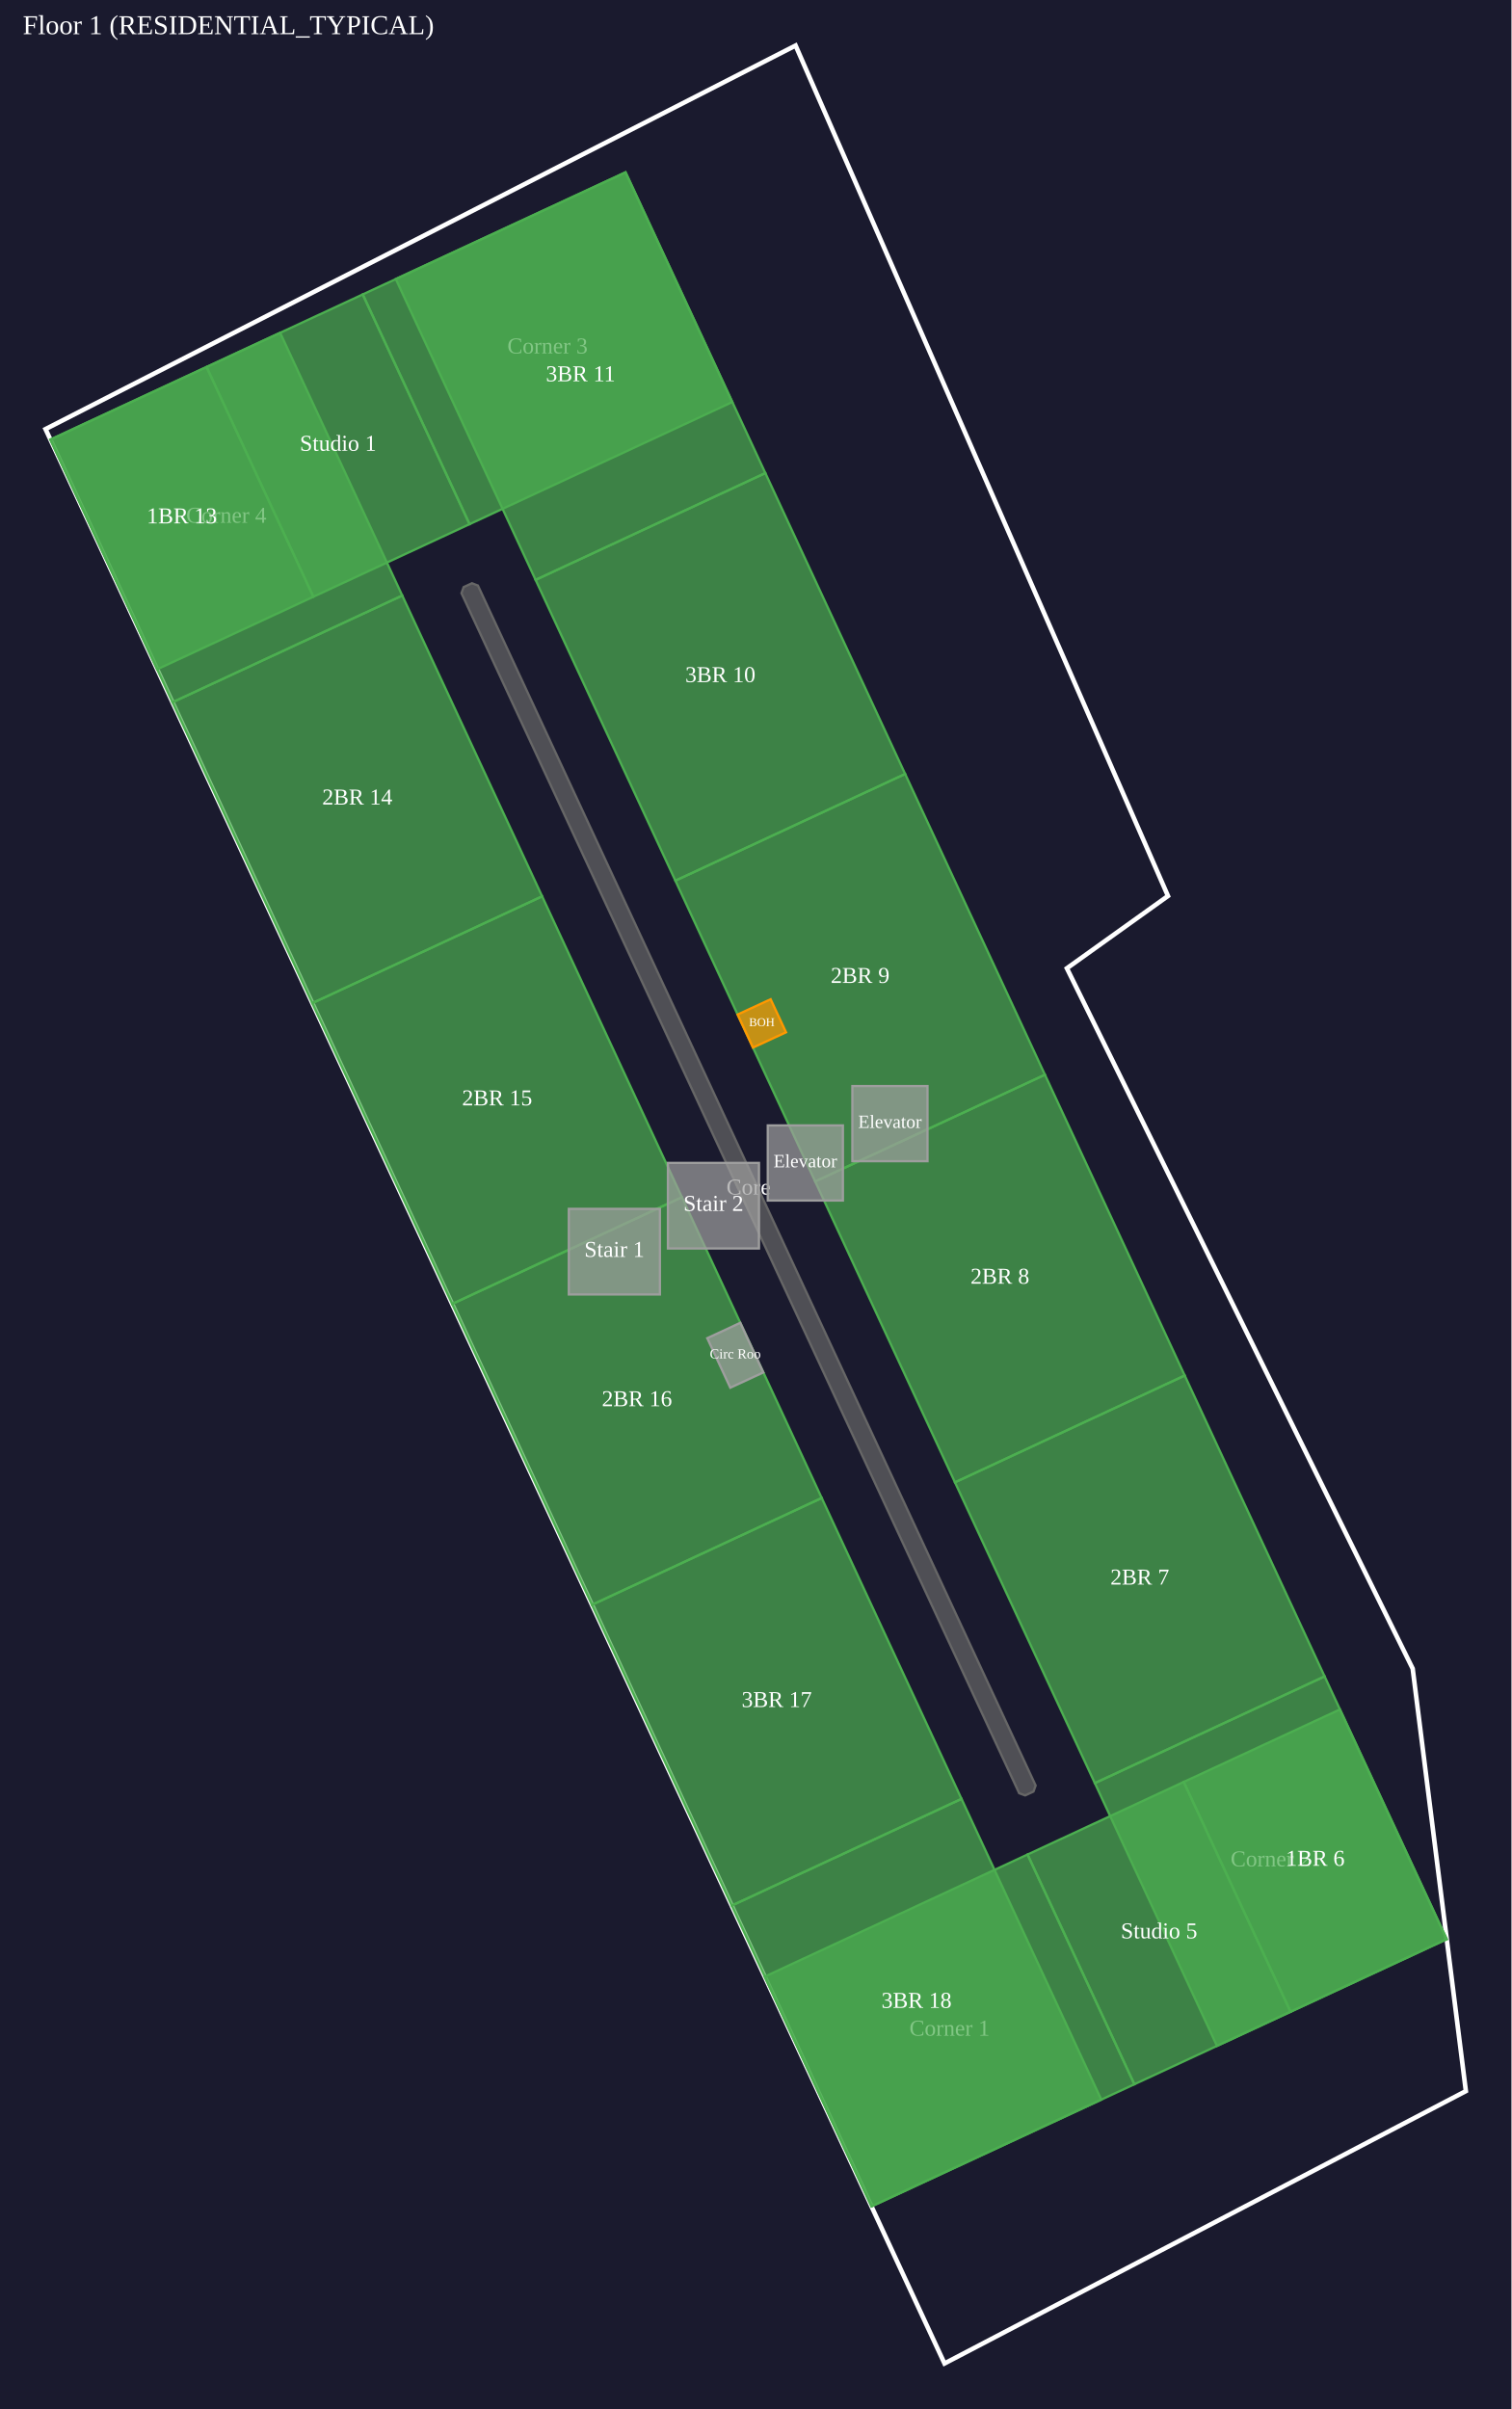
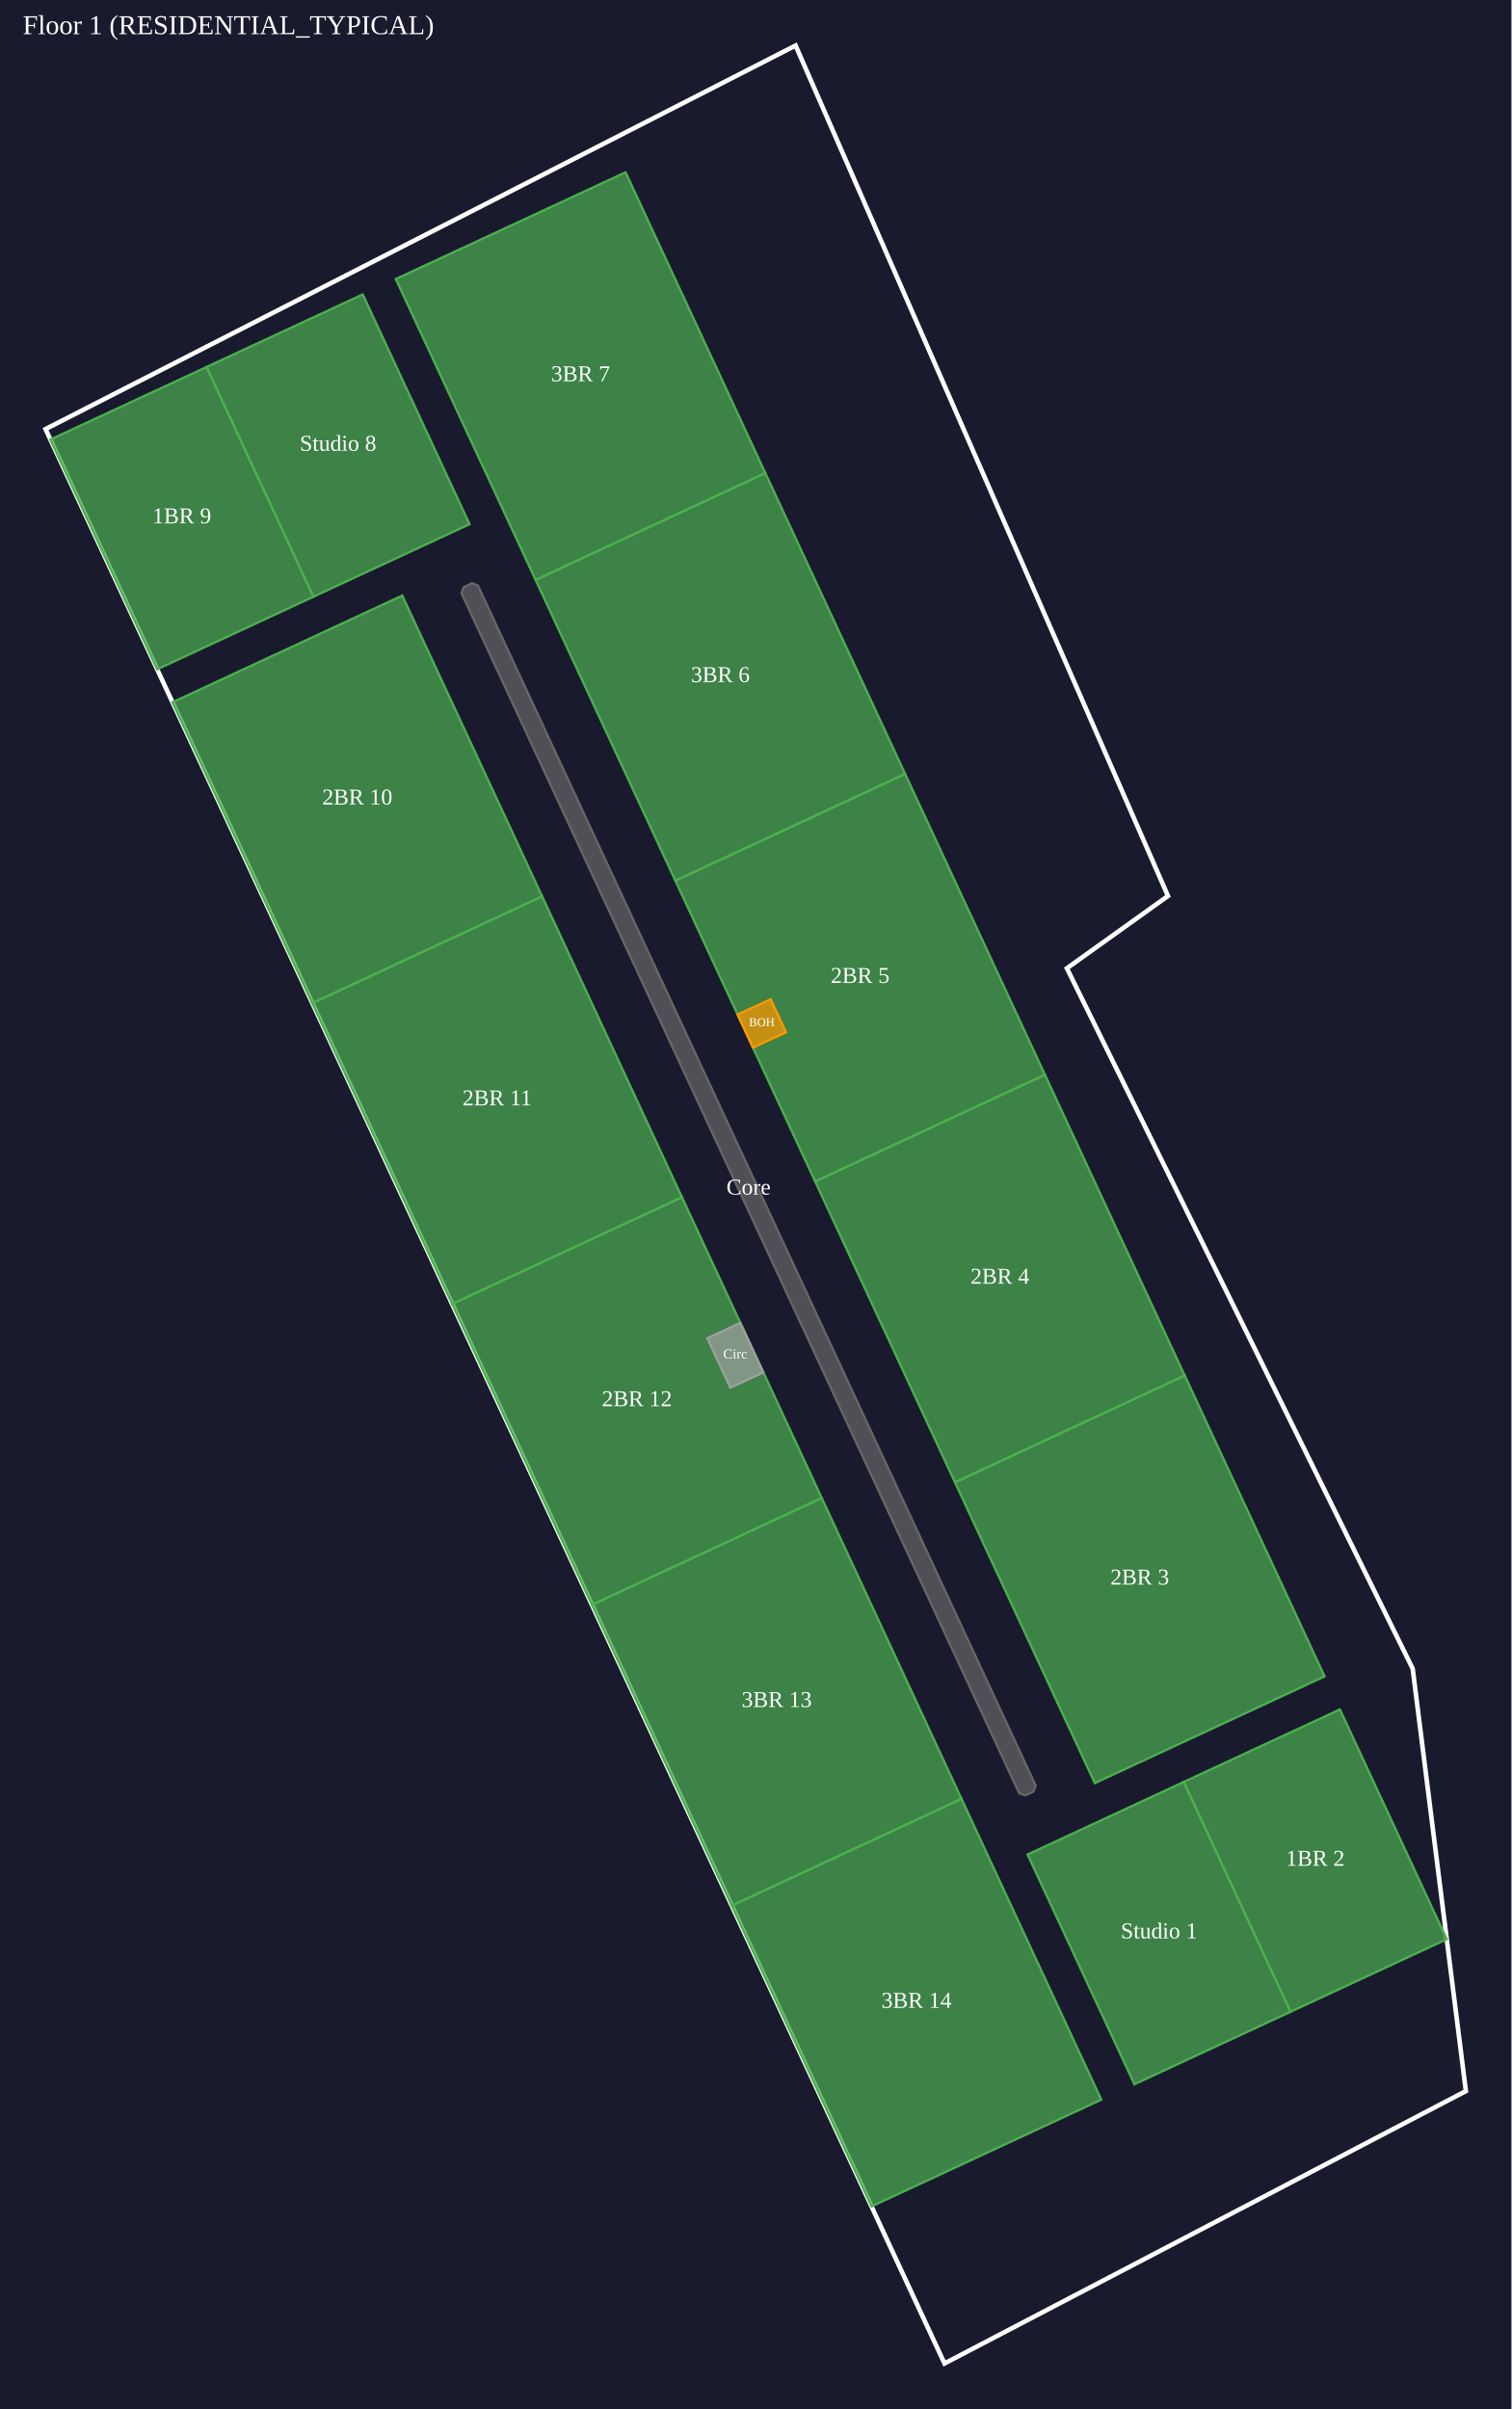
<svg xmlns="http://www.w3.org/2000/svg" width="663.84" height="1058.16" viewBox="0 0 663.84 1058.16">
  <rect width="100%" height="100%" fill="#1a1a2e" />
  <path d="M 414.84 1038.16 L 643.84 918.52 L 620.48 732.96 L 468.6 425.32 L 513 393.56 L 349.44 20 L 20 188.48 Z" fill="none" stroke="#fff" stroke-width="2" />
-   <polygon points="382.8,969.16 498.24,915.52 451.32,814.6 335.88,868.24" fill="#4CAF50" fill-opacity="0.7" stroke="#4CAF50" stroke-width="1" />
-   <text x="417.06" y="891.88" font-size="10" fill="white" text-anchor="middle" dominant-baseline="middle">Corner 1</text>
-   <polygon points="635.44,851.8 581.8,736.36 480.88,783.24 534.52,898.68" fill="#4CAF50" fill-opacity="0.7" stroke="#4CAF50" stroke-width="1" />
-   <text x="558.16" y="817.52" font-size="10" fill="white" text-anchor="middle" dominant-baseline="middle">Corner 2</text>
-   <polygon points="274.76,75.68 159.32,129.32 206.24,230.24 321.64,176.6" fill="#4CAF50" fill-opacity="0.7" stroke="#4CAF50" stroke-width="1" />
-   <text x="240.49" y="152.96" font-size="10" fill="white" text-anchor="middle" dominant-baseline="middle">Corner 3</text>
-   <polygon points="22.12,193.08 75.76,308.48 176.68,261.6 123.04,146.16" fill="#4CAF50" fill-opacity="0.7" stroke="#4CAF50" stroke-width="1" />
-   <text x="99.4" y="227.33" font-size="10" fill="white" text-anchor="middle" dominant-baseline="middle">Corner 4</text>
  <polygon points="498.24,915.52 566.84,883.68 519.92,782.72 451.32,814.6" fill="#4CAF50" fill-opacity="0.7" stroke="#4CAF50" stroke-width="1" />
-   <text x="509.08" y="849.13" font-size="10" fill="white" text-anchor="middle" dominant-baseline="middle">Studio 5</text>
+   <text x="509.08" y="849.13" font-size="10" fill="white" text-anchor="middle" dominant-baseline="middle">Studio 1</text>
  <polygon points="566.84,883.68 635.44,851.8 588.52,750.88 519.92,782.72" fill="#4CAF50" fill-opacity="0.7" stroke="#4CAF50" stroke-width="1" />
-   <text x="577.68" y="817.27" font-size="10" fill="white" text-anchor="middle" dominant-baseline="middle">1BR 6</text>
+   <text x="577.68" y="817.27" font-size="10" fill="white" text-anchor="middle" dominant-baseline="middle">1BR 2</text>
  <polygon points="581.8,736.36 520.36,604.2 419.44,651.12 480.88,783.24" fill="#4CAF50" fill-opacity="0.7" stroke="#4CAF50" stroke-width="1" />
-   <text x="500.62" y="693.73" font-size="10" fill="white" text-anchor="middle" dominant-baseline="middle">2BR 7</text>
+   <text x="500.62" y="693.73" font-size="10" fill="white" text-anchor="middle" dominant-baseline="middle">2BR 3</text>
  <polygon points="520.36,604.2 458.96,472.08 358.04,518.96 419.44,651.12" fill="#4CAF50" fill-opacity="0.7" stroke="#4CAF50" stroke-width="1" />
-   <text x="439.2" y="561.59" font-size="10" fill="white" text-anchor="middle" dominant-baseline="middle">2BR 8</text>
+   <text x="439.2" y="561.59" font-size="10" fill="white" text-anchor="middle" dominant-baseline="middle">2BR 4</text>
  <polygon points="458.96,472.08 397.56,339.96 296.64,386.84 358.04,518.96" fill="#4CAF50" fill-opacity="0.7" stroke="#4CAF50" stroke-width="1" />
-   <text x="377.8" y="429.46" font-size="10" fill="white" text-anchor="middle" dominant-baseline="middle">2BR 9</text>
+   <text x="377.8" y="429.46" font-size="10" fill="white" text-anchor="middle" dominant-baseline="middle">2BR 5</text>
  <polygon points="397.56,339.96 336.16,207.8 235.24,254.72 296.64,386.84" fill="#4CAF50" fill-opacity="0.7" stroke="#4CAF50" stroke-width="1" />
-   <text x="316.4" y="297.33" font-size="10" fill="white" text-anchor="middle" dominant-baseline="middle">3BR 10</text>
+   <text x="316.4" y="297.33" font-size="10" fill="white" text-anchor="middle" dominant-baseline="middle">3BR 6</text>
  <polygon points="336.16,207.8 274.76,75.68 173.84,122.56 235.24,254.72" fill="#4CAF50" fill-opacity="0.7" stroke="#4CAF50" stroke-width="1" />
-   <text x="255" y="165.19" font-size="10" fill="white" text-anchor="middle" dominant-baseline="middle">3BR 11</text>
+   <text x="255" y="165.19" font-size="10" fill="white" text-anchor="middle" dominant-baseline="middle">3BR 7</text>
  <polygon points="159.32,129.32 90.72,161.2 137.64,262.12 206.24,230.24" fill="#4CAF50" fill-opacity="0.7" stroke="#4CAF50" stroke-width="1" />
-   <text x="148.48" y="195.72" font-size="10" fill="white" text-anchor="middle" dominant-baseline="middle">Studio 1</text>
+   <text x="148.48" y="195.72" font-size="10" fill="white" text-anchor="middle" dominant-baseline="middle">Studio 8</text>
  <polygon points="90.72,161.2 22.12,193.08 69.04,294 137.64,262.12" fill="#4CAF50" fill-opacity="0.7" stroke="#4CAF50" stroke-width="1" />
-   <text x="79.88" y="227.6" font-size="10" fill="white" text-anchor="middle" dominant-baseline="middle">1BR 13</text>
+   <text x="79.88" y="227.6" font-size="10" fill="white" text-anchor="middle" dominant-baseline="middle">1BR 9</text>
  <polygon points="75.76,308.48 137.16,440.64 238.12,393.72 176.68,261.6" fill="#4CAF50" fill-opacity="0.7" stroke="#4CAF50" stroke-width="1" />
-   <text x="156.93" y="351.11" font-size="10" fill="white" text-anchor="middle" dominant-baseline="middle">2BR 14</text>
+   <text x="156.93" y="351.11" font-size="10" fill="white" text-anchor="middle" dominant-baseline="middle">2BR 10</text>
  <polygon points="137.16,440.64 198.6,572.76 299.52,525.88 238.12,393.72" fill="#4CAF50" fill-opacity="0.7" stroke="#4CAF50" stroke-width="1" />
-   <text x="218.35" y="483.25" font-size="10" fill="white" text-anchor="middle" dominant-baseline="middle">2BR 15</text>
+   <text x="218.35" y="483.25" font-size="10" fill="white" text-anchor="middle" dominant-baseline="middle">2BR 11</text>
  <polygon points="198.6,572.76 260,704.92 360.92,658 299.52,525.88" fill="#4CAF50" fill-opacity="0.7" stroke="#4CAF50" stroke-width="1" />
-   <text x="279.76" y="615.39" font-size="10" fill="white" text-anchor="middle" dominant-baseline="middle">2BR 16</text>
+   <text x="279.76" y="615.39" font-size="10" fill="white" text-anchor="middle" dominant-baseline="middle">2BR 12</text>
  <polygon points="260,704.92 321.4,837.04 422.32,790.16 360.92,658" fill="#4CAF50" fill-opacity="0.7" stroke="#4CAF50" stroke-width="1" />
-   <text x="341.16" y="747.53" font-size="10" fill="white" text-anchor="middle" dominant-baseline="middle">3BR 17</text>
+   <text x="341.16" y="747.53" font-size="10" fill="white" text-anchor="middle" dominant-baseline="middle">3BR 13</text>
  <polygon points="321.4,837.04 382.8,969.16 483.72,922.28 422.32,790.16" fill="#4CAF50" fill-opacity="0.7" stroke="#4CAF50" stroke-width="1" />
-   <text x="402.56" y="879.66" font-size="10" fill="white" text-anchor="middle" dominant-baseline="middle">3BR 18</text>
+   <text x="402.56" y="879.66" font-size="10" fill="white" text-anchor="middle" dominant-baseline="middle">3BR 14</text>
  <polygon points="447.64,787.68 450.28,788.64 453.92,786.96 454.88,784.28 209.92,257.2 207.28,256.2 203.64,257.88 202.68,260.56" fill="#666" fill-opacity="0.7" stroke="#666" stroke-width="1" />
  <text x="328.78" y="522.425" font-size="10" fill="white" text-anchor="middle" dominant-baseline="middle">Core</text>
  <polygon points="330.72,460.16 323.96,445.64 338.48,438.92 345.24,453.44" fill="#FF9800" fill-opacity="0.7" stroke="#FF9800" stroke-width="1" />
  <text x="334.6" y="449.54" font-size="5.32" fill="white" text-anchor="middle" dominant-baseline="middle">BOH</text>
  <polygon points="325.16,581.04 335.28,602.84 320.76,609.56 310.64,587.8" fill="#9E9E9E" fill-opacity="0.7" stroke="#9E9E9E" stroke-width="1" />
-   <text x="322.96" y="595.31" font-size="6.16" fill="white" text-anchor="middle" dominant-baseline="middle">Circ Roo</text>
-   <rect x="249.84" y="531" width="40" height="37.6" fill="#9E9E9E" fill-opacity="0.7" stroke="#9E9E9E" stroke-width="1" />
-   <text x="269.84" y="549.8" font-size="10" fill="white" text-anchor="middle" dominant-baseline="middle">Stair 1</text>
-   <rect x="293.36" y="510.8" width="40" height="37.6" fill="#9E9E9E" fill-opacity="0.7" stroke="#9E9E9E" stroke-width="1" />
-   <text x="313.36" y="529.6" font-size="10" fill="white" text-anchor="middle" dominant-baseline="middle">Stair 2</text>
-   <rect x="337.22" y="494.34" width="33" height="33" fill="#9E9E9E" fill-opacity="0.7" stroke="#9E9E9E" stroke-width="1" />
-   <text x="353.72" y="510.84" font-size="8.25" fill="white" text-anchor="middle" dominant-baseline="middle">Elevator</text>
-   <rect x="374.38" y="477.06" width="33" height="33" fill="#9E9E9E" fill-opacity="0.7" stroke="#9E9E9E" stroke-width="1" />
-   <text x="390.88" y="493.56" font-size="8.25" fill="white" text-anchor="middle" dominant-baseline="middle">Elevator</text>
+   <text x="322.96" y="595.31" font-size="6.16" fill="white" text-anchor="middle" dominant-baseline="middle">Circ</text>
  <text x="10" y="15" font-size="12" fill="white">Floor 1 (RESIDENTIAL_TYPICAL)</text>
</svg>
